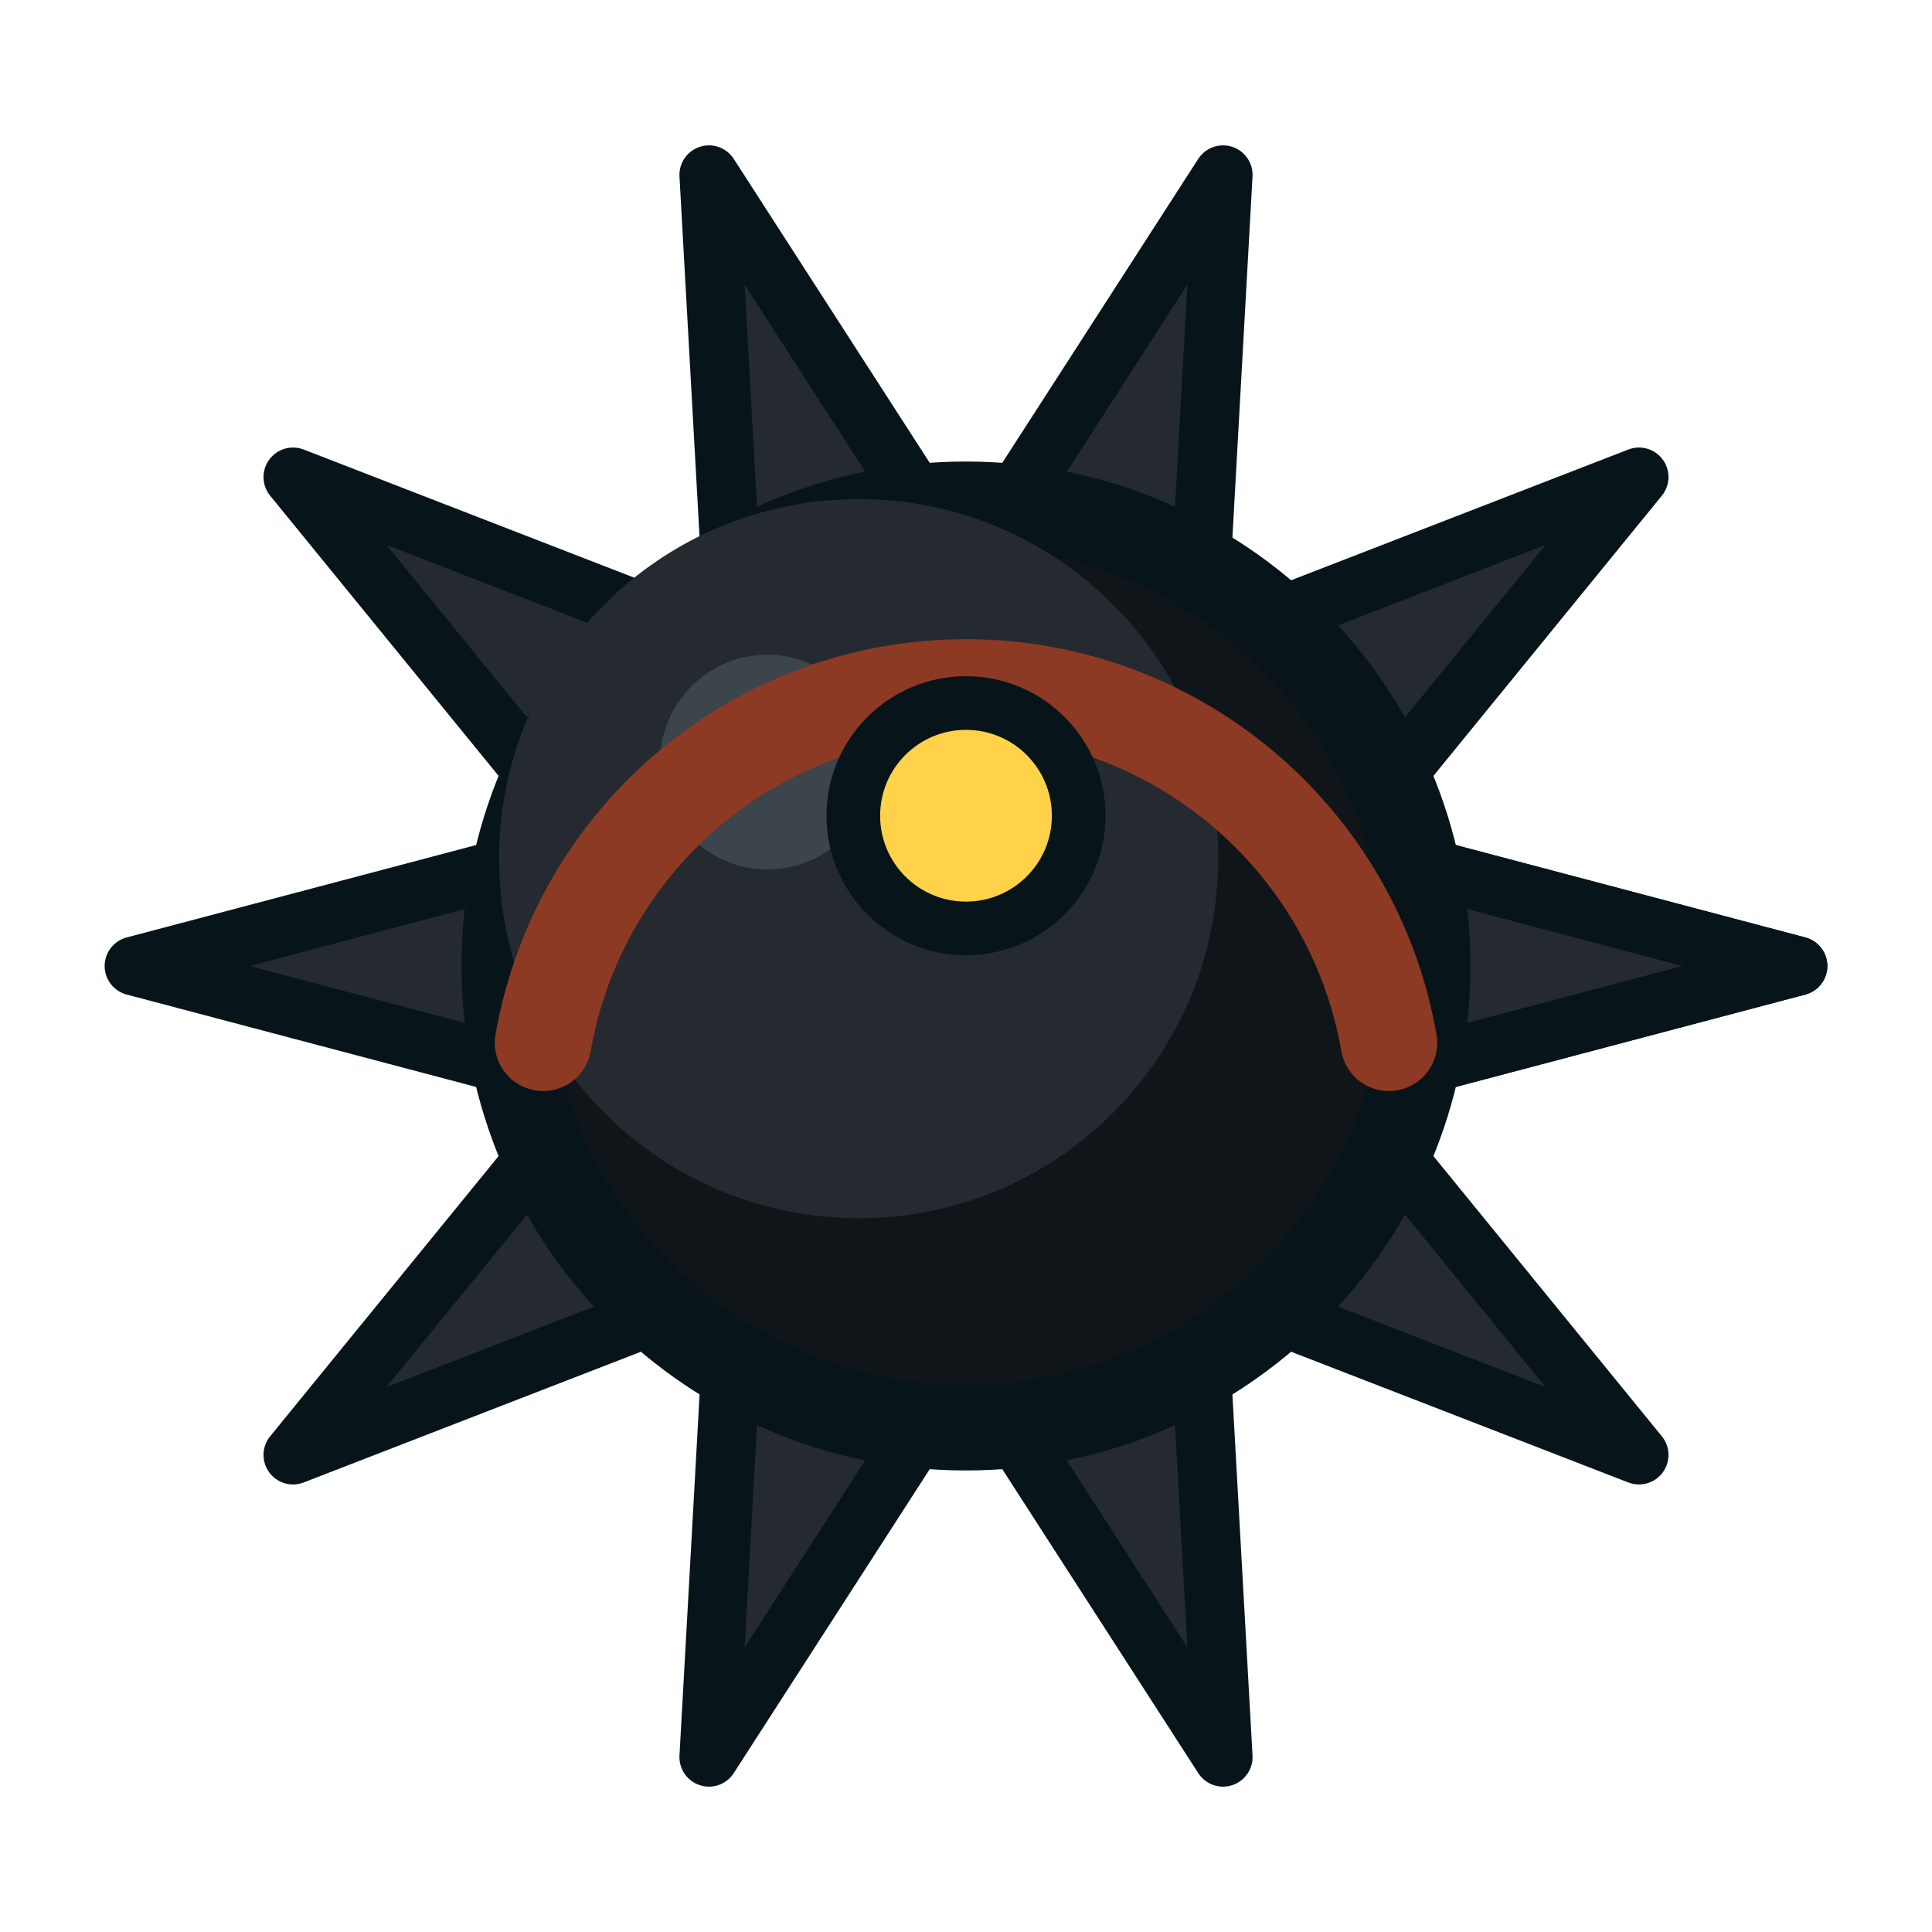
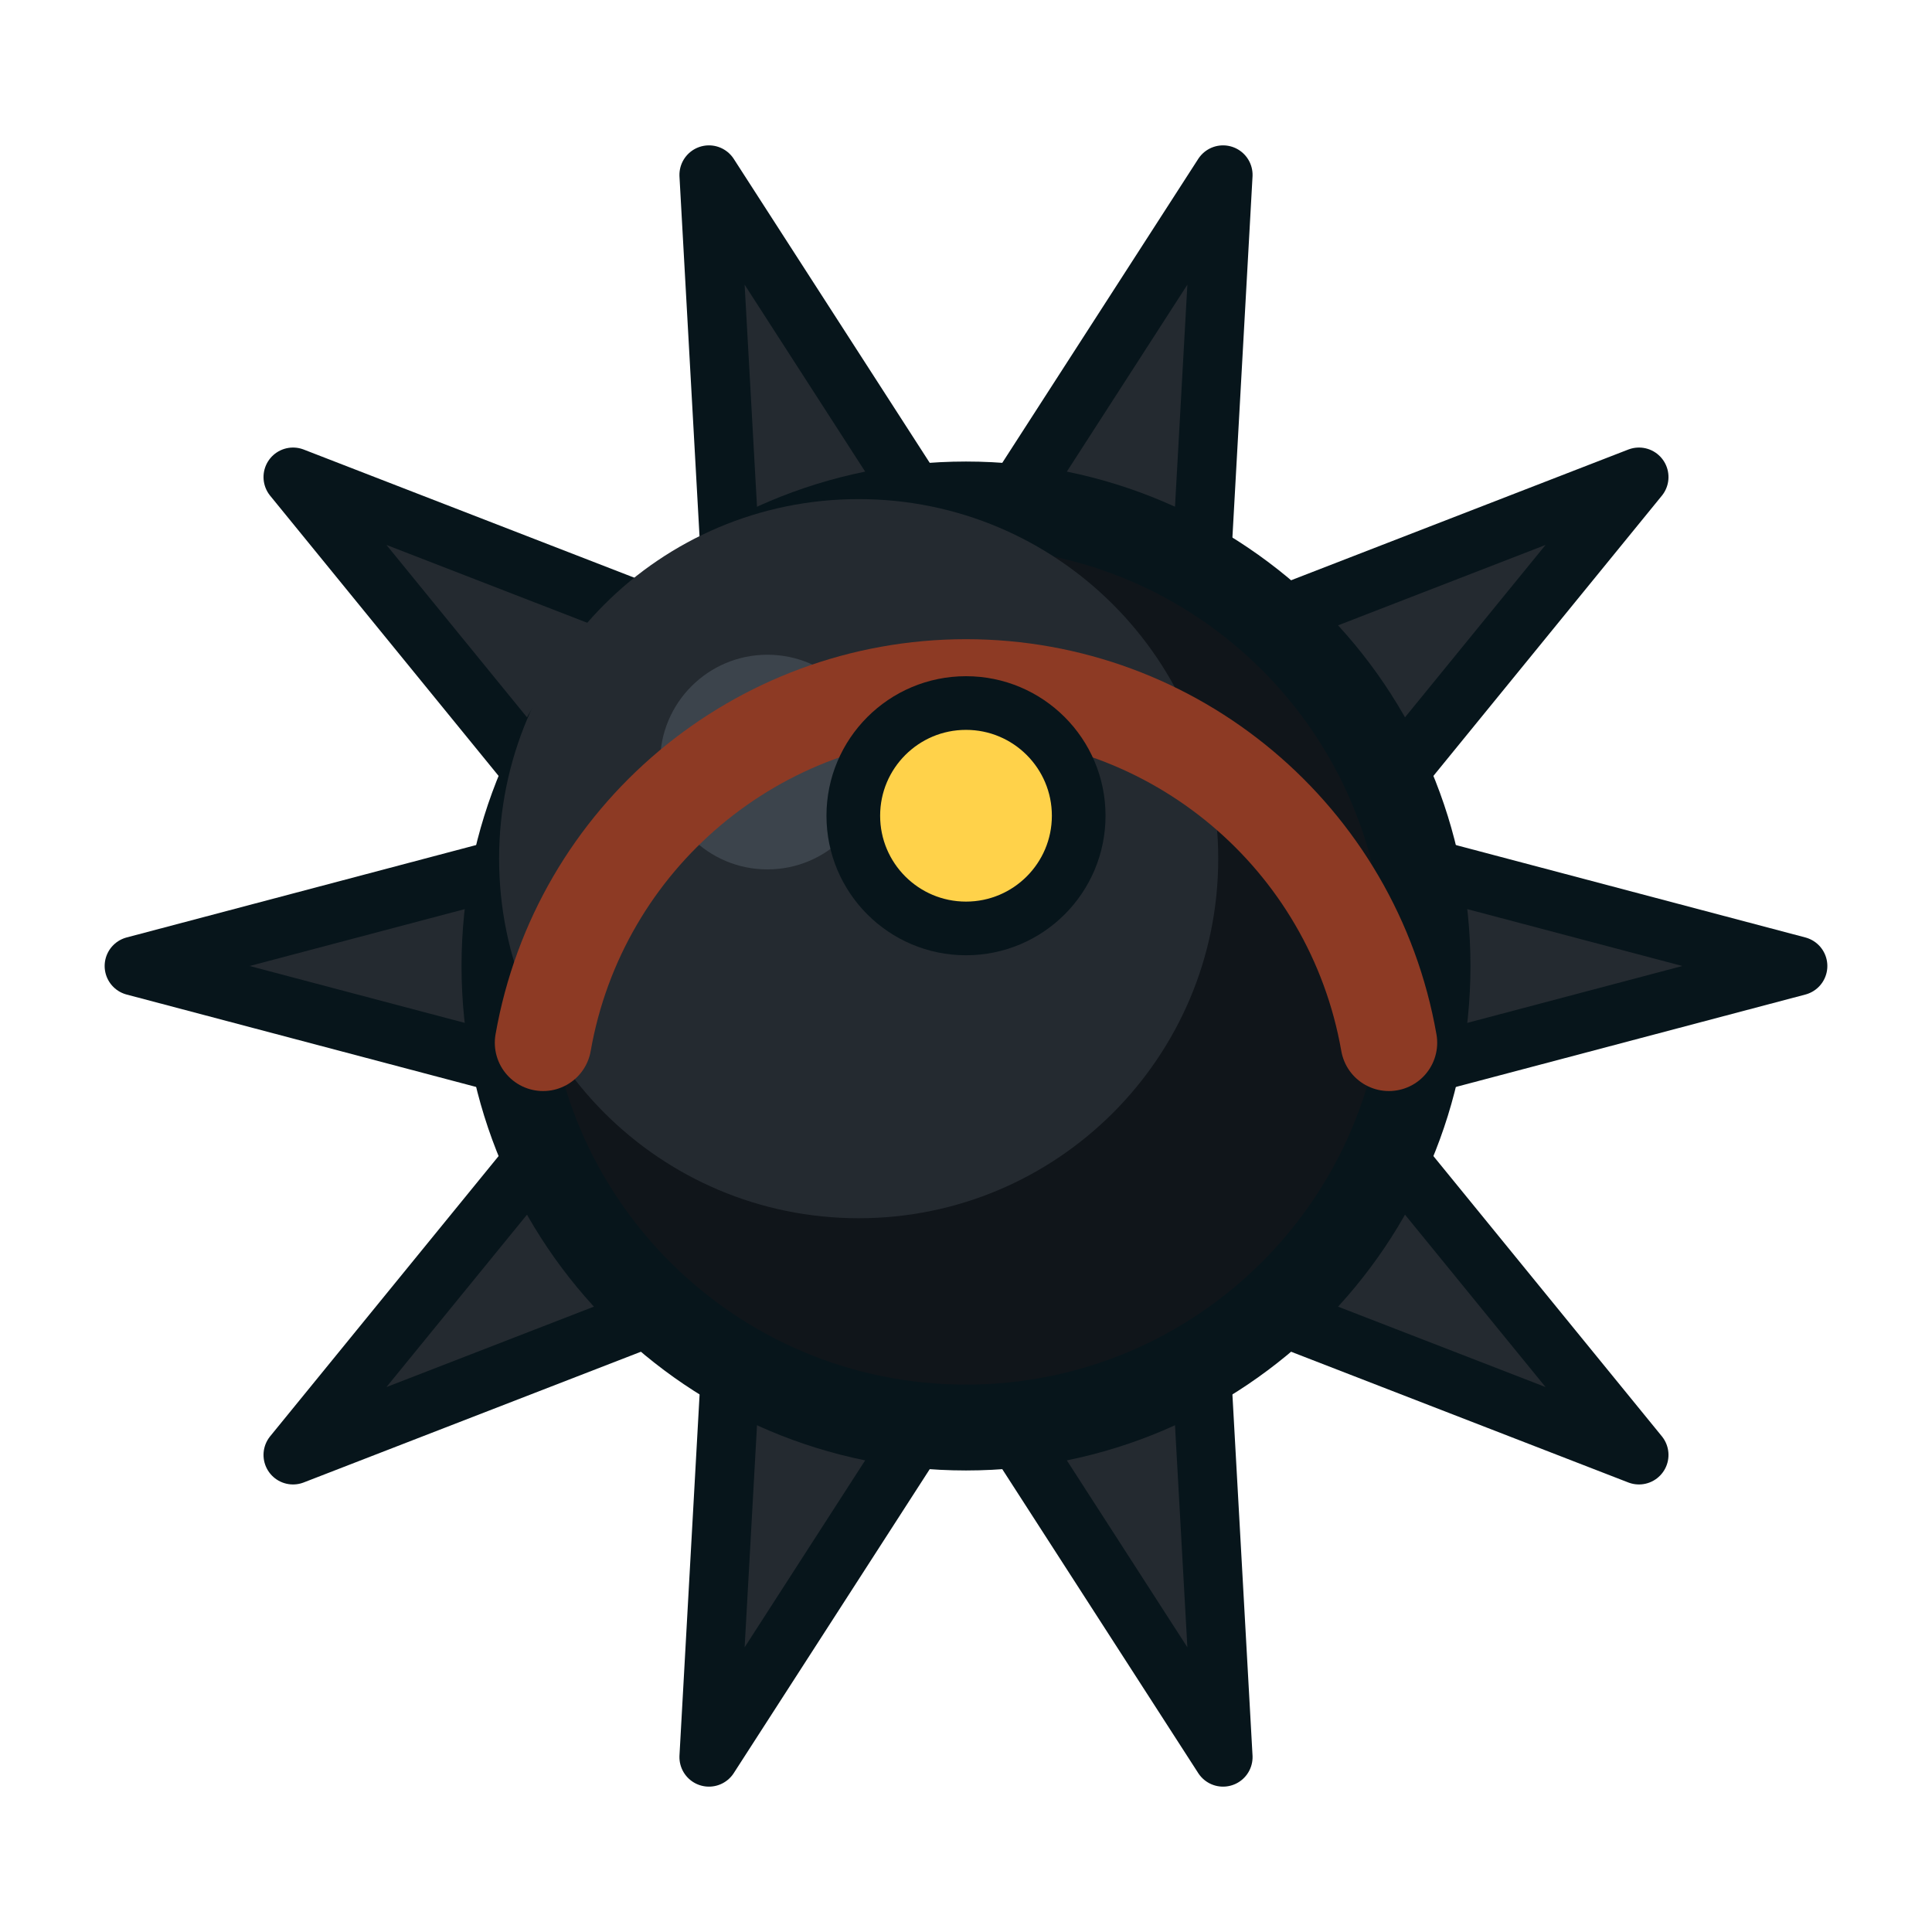
<svg xmlns="http://www.w3.org/2000/svg" width="36" height="36" viewBox="0 0 36 36">
-   <g transform="translate(18 18)">
-     <polygon points="15.5,0 8.39,-1.88 8.39,1.88" fill="#242a30" stroke="#07151b" stroke-width="1.1" stroke-linejoin="round" />
-     <use href="#spike" />
-   </g>
  <defs>
    <polygon id="spike" points="15.5,0 8.39,-1.88 8.39,1.88" fill="#242a30" stroke="#07151b" stroke-width="1.1" stroke-linejoin="round" />
  </defs>
  <g transform="translate(18 18)">
+     <use href="#spike" transform="rotate(0)" />
    <use href="#spike" transform="rotate(36)" />
    <use href="#spike" transform="rotate(72)" />
    <use href="#spike" transform="rotate(108)" />
    <use href="#spike" transform="rotate(144)" />
    <use href="#spike" transform="rotate(180)" />
    <use href="#spike" transform="rotate(216)" />
    <use href="#spike" transform="rotate(252)" />
    <use href="#spike" transform="rotate(288)" />
    <use href="#spike" transform="rotate(324)" />
    <circle cx="0" cy="0" r="8.6" fill="#10151a" stroke="#07151b" stroke-width="1.6" />
    <circle cx="-2" cy="-2" r="6.7" fill="#242a30" />
    <circle cx="-3.7" cy="-3.8" r="2" fill="#59636d" opacity="0.46" />
    <path d="M 7.88 1.43 A 8 8 0 0 0 -7.88 1.43" fill="none" stroke="#8d3a24" stroke-width="1.8" stroke-linecap="round" />
    <circle cx="0" cy="-2.8" r="2.1" fill="#ffd24a" stroke="#07151b" stroke-width="1" />
  </g>
</svg>
